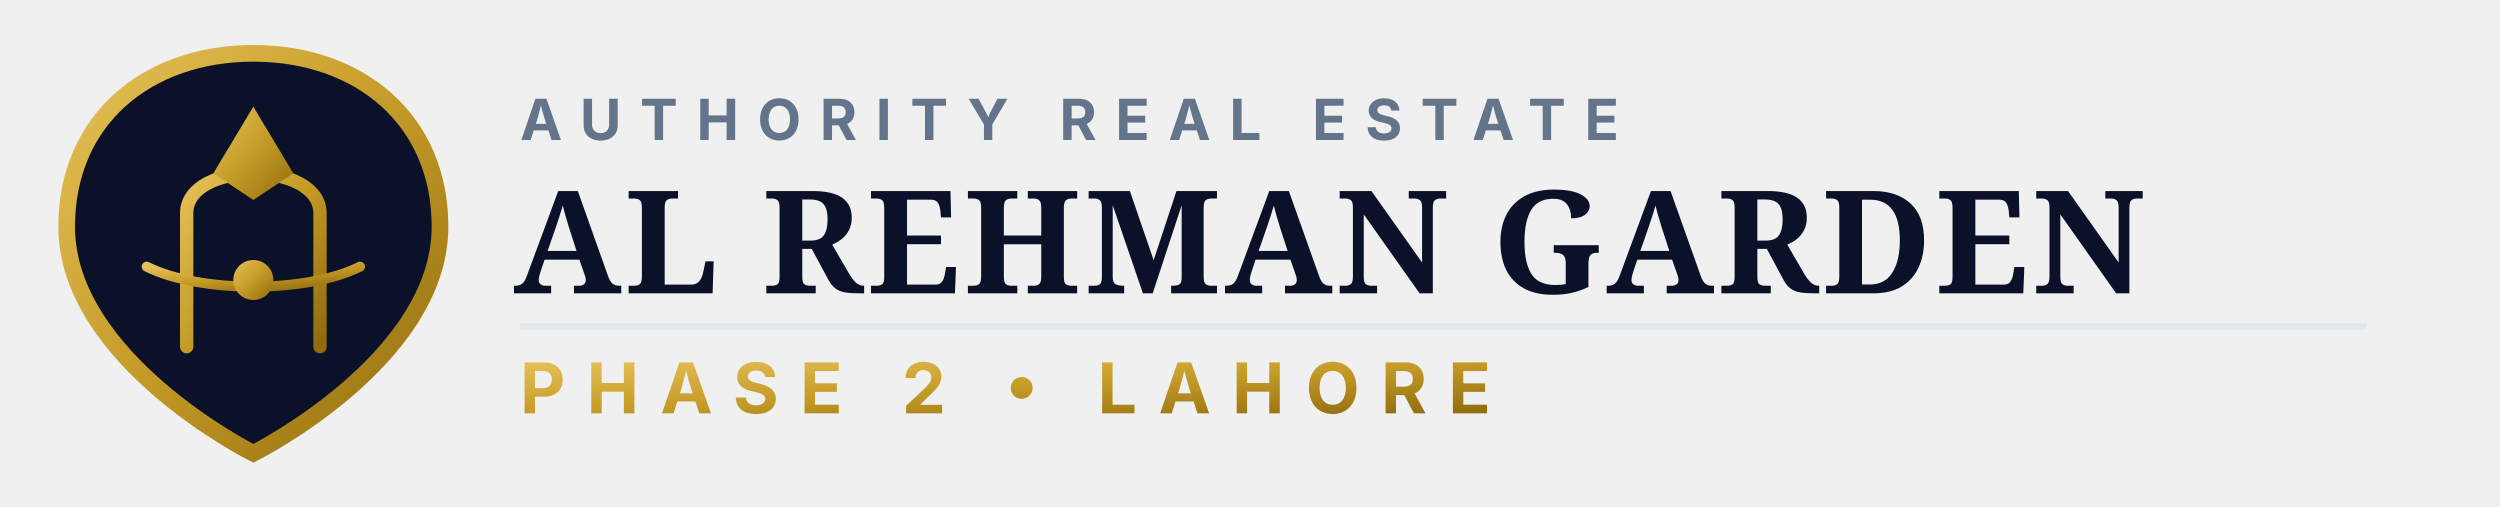
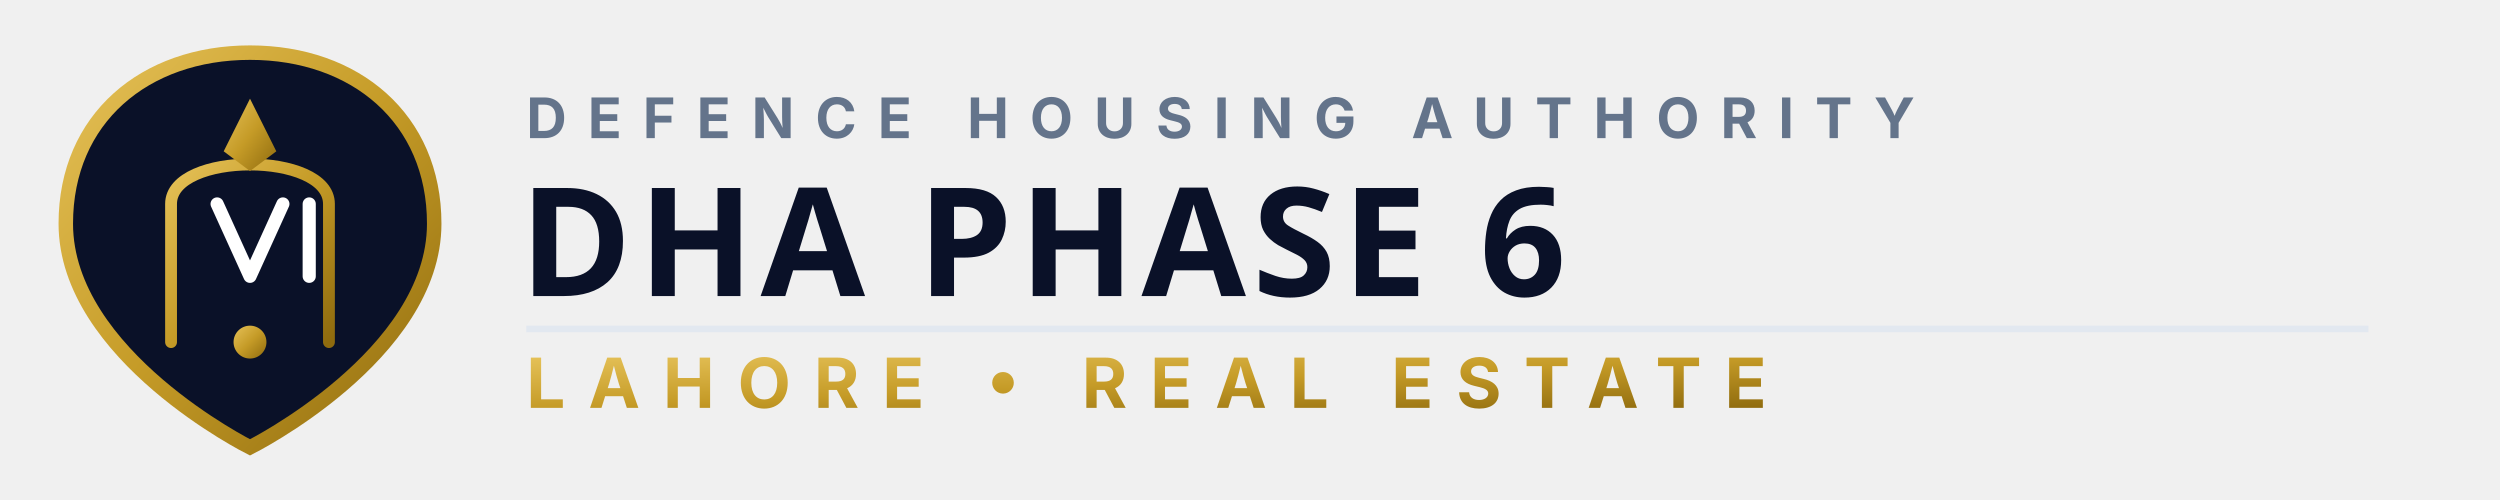
- <svg xmlns="http://www.w3.org/2000/svg" viewBox="0 0 375 76" fill="none">
+ <svg xmlns="http://www.w3.org/2000/svg" viewBox="0 0 380 76" fill="none">
  <defs>
-     <linearGradient id="goldGradDark" x1="0%" y1="0%" x2="100%" y2="100%">
+     <linearGradient id="dhaGoldDark" x1="0%" y1="0%" x2="100%" y2="100%">
      <stop offset="0%" stop-color="#E5C158" />
      <stop offset="50%" stop-color="#C59B27" />
      <stop offset="100%" stop-color="#8F6B0E" />
    </linearGradient>
  </defs>
-   <g transform="translate(6, 6)">
-     <path d="M32 2 C48 2 60 12 60 28 C60 48 32 62 32 62 C32 62 4 48 4 28 C4 12 16 2 32 2 Z" fill="#0A1128" stroke="url(#goldGradDark)" stroke-width="2.5" />
-     <path d="M22 46 L22 26 C22 18 42 18 42 26 L42 46" stroke="url(#goldGradDark)" stroke-width="2" stroke-linecap="round" fill="none" />
-     <path d="M32 10 L38 20 L32 24 L26 20 Z" fill="url(#goldGradDark)" />
-     <path d="M16 34 C24 38 40 38 48 34" stroke="url(#goldGradDark)" stroke-width="1.5" stroke-linecap="round" fill="none" />
-     <circle cx="32" cy="36" r="3" fill="url(#goldGradDark)" />
+   <g transform="translate(8, 6)">
+     <path d="M30 2 C46 2 58 12 58 28 C58 48 30 62 30 62 C30 62 2 48 2 28 C2 12 14 2 30 2 Z" fill="#0A1128" stroke="url(#dhaGoldDark)" stroke-width="2.2" />
+     <path d="M18 46 L18 25 C18 17 42 17 42 25 L42 46" stroke="url(#dhaGoldDark)" stroke-width="1.8" stroke-linecap="round" fill="none" />
+     <path d="M25 25 L30 36 L35 25" stroke="#FFFFFF" stroke-width="2" stroke-linecap="round" stroke-linejoin="round" fill="none" />
+     <line x1="39" y1="25" x2="39" y2="36" stroke="#FFFFFF" stroke-width="2" stroke-linecap="round" />
+     <path d="M30 9 L34 17 L30 20 L26 17 Z" fill="url(#dhaGoldDark)" />
+     <circle cx="30" cy="46" r="2.5" fill="url(#dhaGoldDark)" />
  </g>
-   <text x="78" y="21" font-family="'Plus Jakarta Sans', system-ui, -apple-system, sans-serif" font-size="8.5" font-weight="700" fill="#64748B" letter-spacing="2.8">AUTHORITY REAL ESTATE</text>
-   <text x="77" y="44" font-family="'Playfair Display', Georgia, serif" font-size="21.5" font-weight="800" fill="#0A1128" letter-spacing="0.5">AL REHMAN GARDEN</text>
-   <text x="78" y="62" font-family="'Plus Jakarta Sans', system-ui, -apple-system, sans-serif" font-size="10.5" font-weight="700" fill="url(#goldGradDark)" letter-spacing="3.2">PHASE 2 • LAHORE</text>
-   <line x1="78" y1="49" x2="355" y2="49" stroke="#E2E8F0" stroke-width="1" />
+   <text x="80" y="21" font-family="'Plus Jakarta Sans', system-ui, -apple-system, sans-serif" font-size="8.5" font-weight="700" fill="#64748B" letter-spacing="3.2">DEFENCE HOUSING AUTHORITY</text>
+   <text x="79" y="45" font-family="'Plus Jakarta Sans', 'Playfair Display', system-ui, sans-serif" font-size="23" font-weight="900" fill="#0A1128" letter-spacing="1">DHA PHASE 6</text>
+   <text x="80" y="62" font-family="'Plus Jakarta Sans', system-ui, -apple-system, sans-serif" font-size="10.5" font-weight="700" fill="url(#dhaGoldDark)" letter-spacing="3.5">LAHORE • REAL ESTATE</text>
+   <line x1="80" y1="50" x2="360" y2="50" stroke="#E2E8F0" stroke-width="1" />
</svg>
